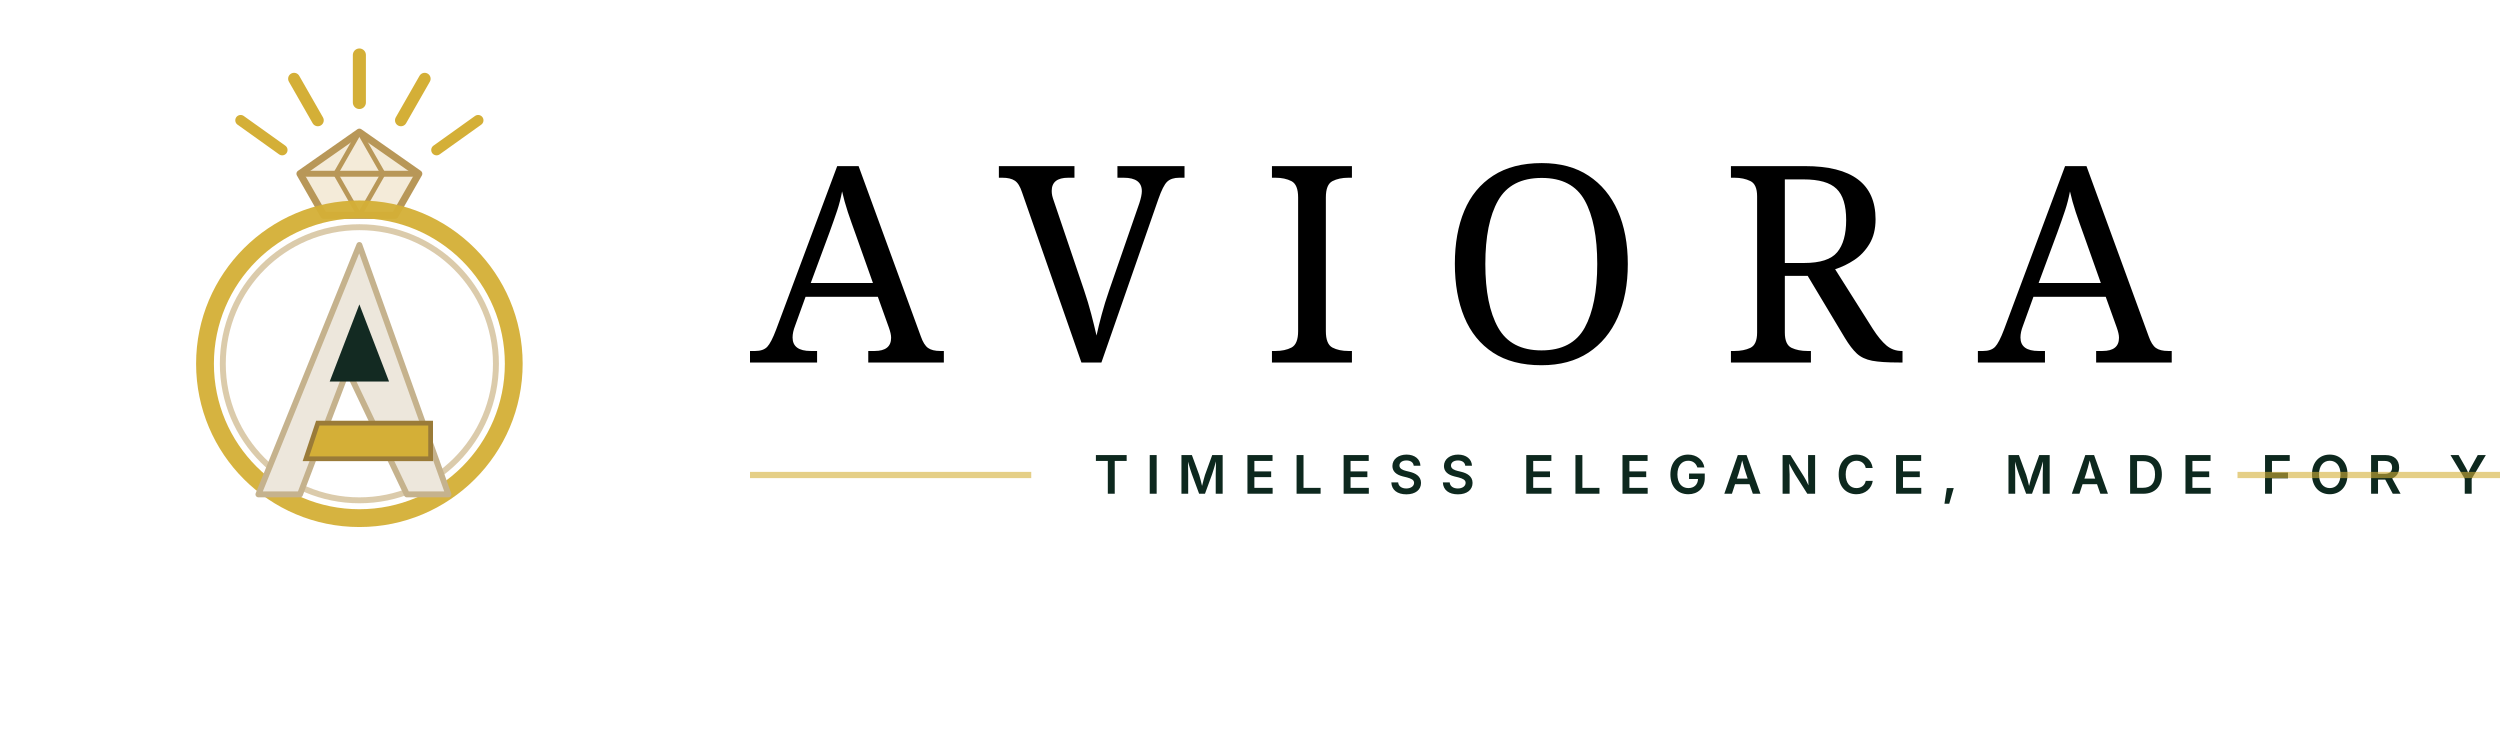
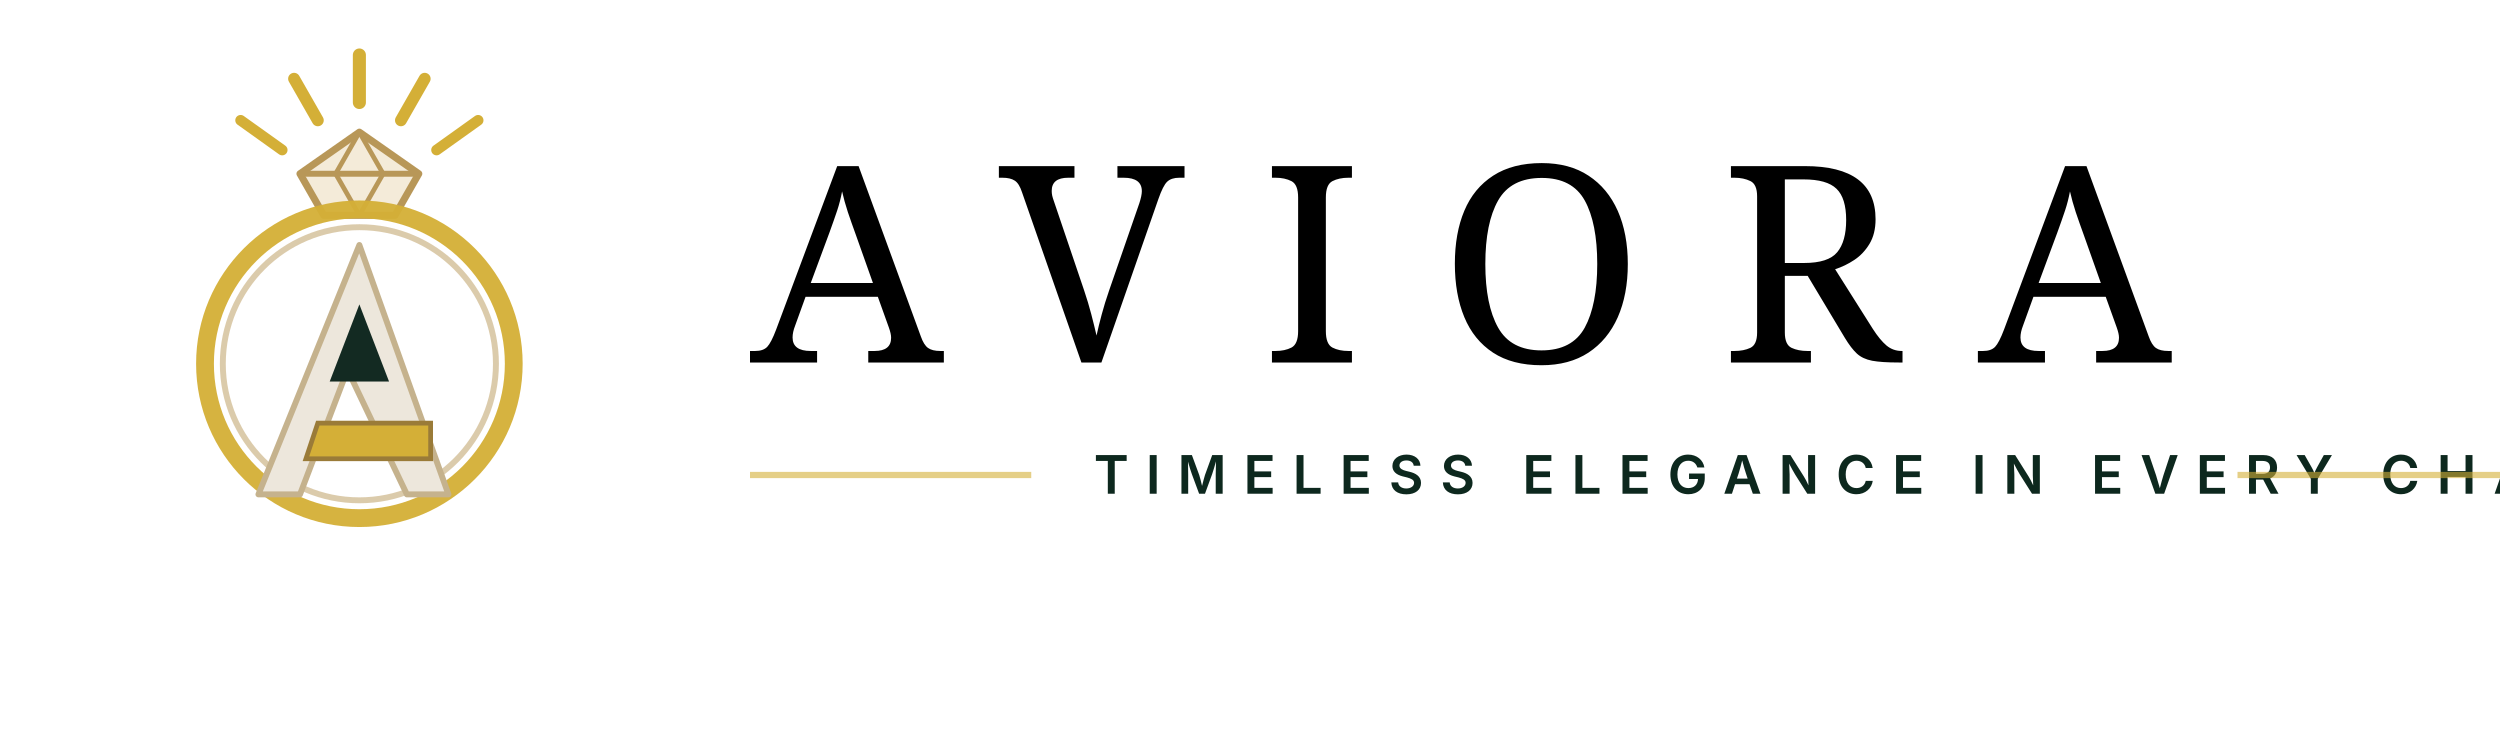
<svg xmlns="http://www.w3.org/2000/svg" viewBox="0 0 400 120" fill="none">
  <g transform="translate(10, 5) scale(0.95)">
    <line x1="50" y1="4" x2="50" y2="12" stroke="#D4AF37" stroke-width="2.2" stroke-linecap="round" />
    <line x1="39" y1="8" x2="43" y2="15" stroke="#D4AF37" stroke-width="2" stroke-linecap="round" />
    <line x1="61" y1="8" x2="57" y2="15" stroke="#D4AF37" stroke-width="2" stroke-linecap="round" />
    <line x1="30" y1="15" x2="37" y2="20" stroke="#D4AF37" stroke-width="1.8" stroke-linecap="round" />
    <line x1="70" y1="15" x2="63" y2="20" stroke="#D4AF37" stroke-width="1.8" stroke-linecap="round" />
    <polygon points="50,17 40,24 44,31 56,31 60,24" fill="#F4EBD9" stroke="#B89758" stroke-width="1.2" stroke-linejoin="round" />
    <line x1="40" y1="24" x2="60" y2="24" stroke="#B89758" stroke-width="1" />
    <line x1="50" y1="17" x2="46" y2="24" stroke="#B89758" stroke-width="0.8" />
    <line x1="50" y1="17" x2="54" y2="24" stroke="#B89758" stroke-width="0.8" />
    <line x1="46" y1="24" x2="50" y2="31" stroke="#B89758" stroke-width="0.8" />
    <line x1="54" y1="24" x2="50" y2="31" stroke="#B89758" stroke-width="0.8" />
    <circle cx="50" cy="56" r="26" stroke="#D4AF37" stroke-width="3" fill="none" opacity="0.95" />
    <circle cx="50" cy="56" r="23" stroke="#B89758" stroke-width="1" fill="none" opacity="0.5" />
    <path d="M50 36 L33 78 L40 78 L48 57 L58 78 L65 78 Z" fill="#EDE7DC" stroke="#C5B28D" stroke-width="1" stroke-linejoin="round" />
    <path d="M43 66 L62 66 L62 72 L41 72 Z" fill="#D4AF37" stroke="#9A7B38" stroke-width="0.8" />
    <path d="M50 46 L45 59 L55 59 Z" fill="#132A22" />
  </g>
  <g transform="translate(120, 0)">
    <text x="0" y="58" font-family="'Cinzel', 'Playfair Display', serif" font-size="44" font-weight="500" letter-spacing="0.28em" fill="currentColor">
      AVIORA
    </text>
    <line x1="0" y1="76" x2="45" y2="76" stroke="#D4AF37" stroke-width="1" stroke-opacity="0.6" />
    <text x="55" y="79" font-family="'DM Sans', 'Inter', sans-serif" font-size="8.5" font-weight="600" letter-spacing="0.32em" fill="#0D281E">
-       TIMELESS ELEGANCE, MADE FOR YOU
+       TIMELESS ELEGANCE IN EVERY CHAPTER
    </text>
    <line x1="238" y1="76" x2="280" y2="76" stroke="#D4AF37" stroke-width="1" stroke-opacity="0.6" />
  </g>
</svg>
